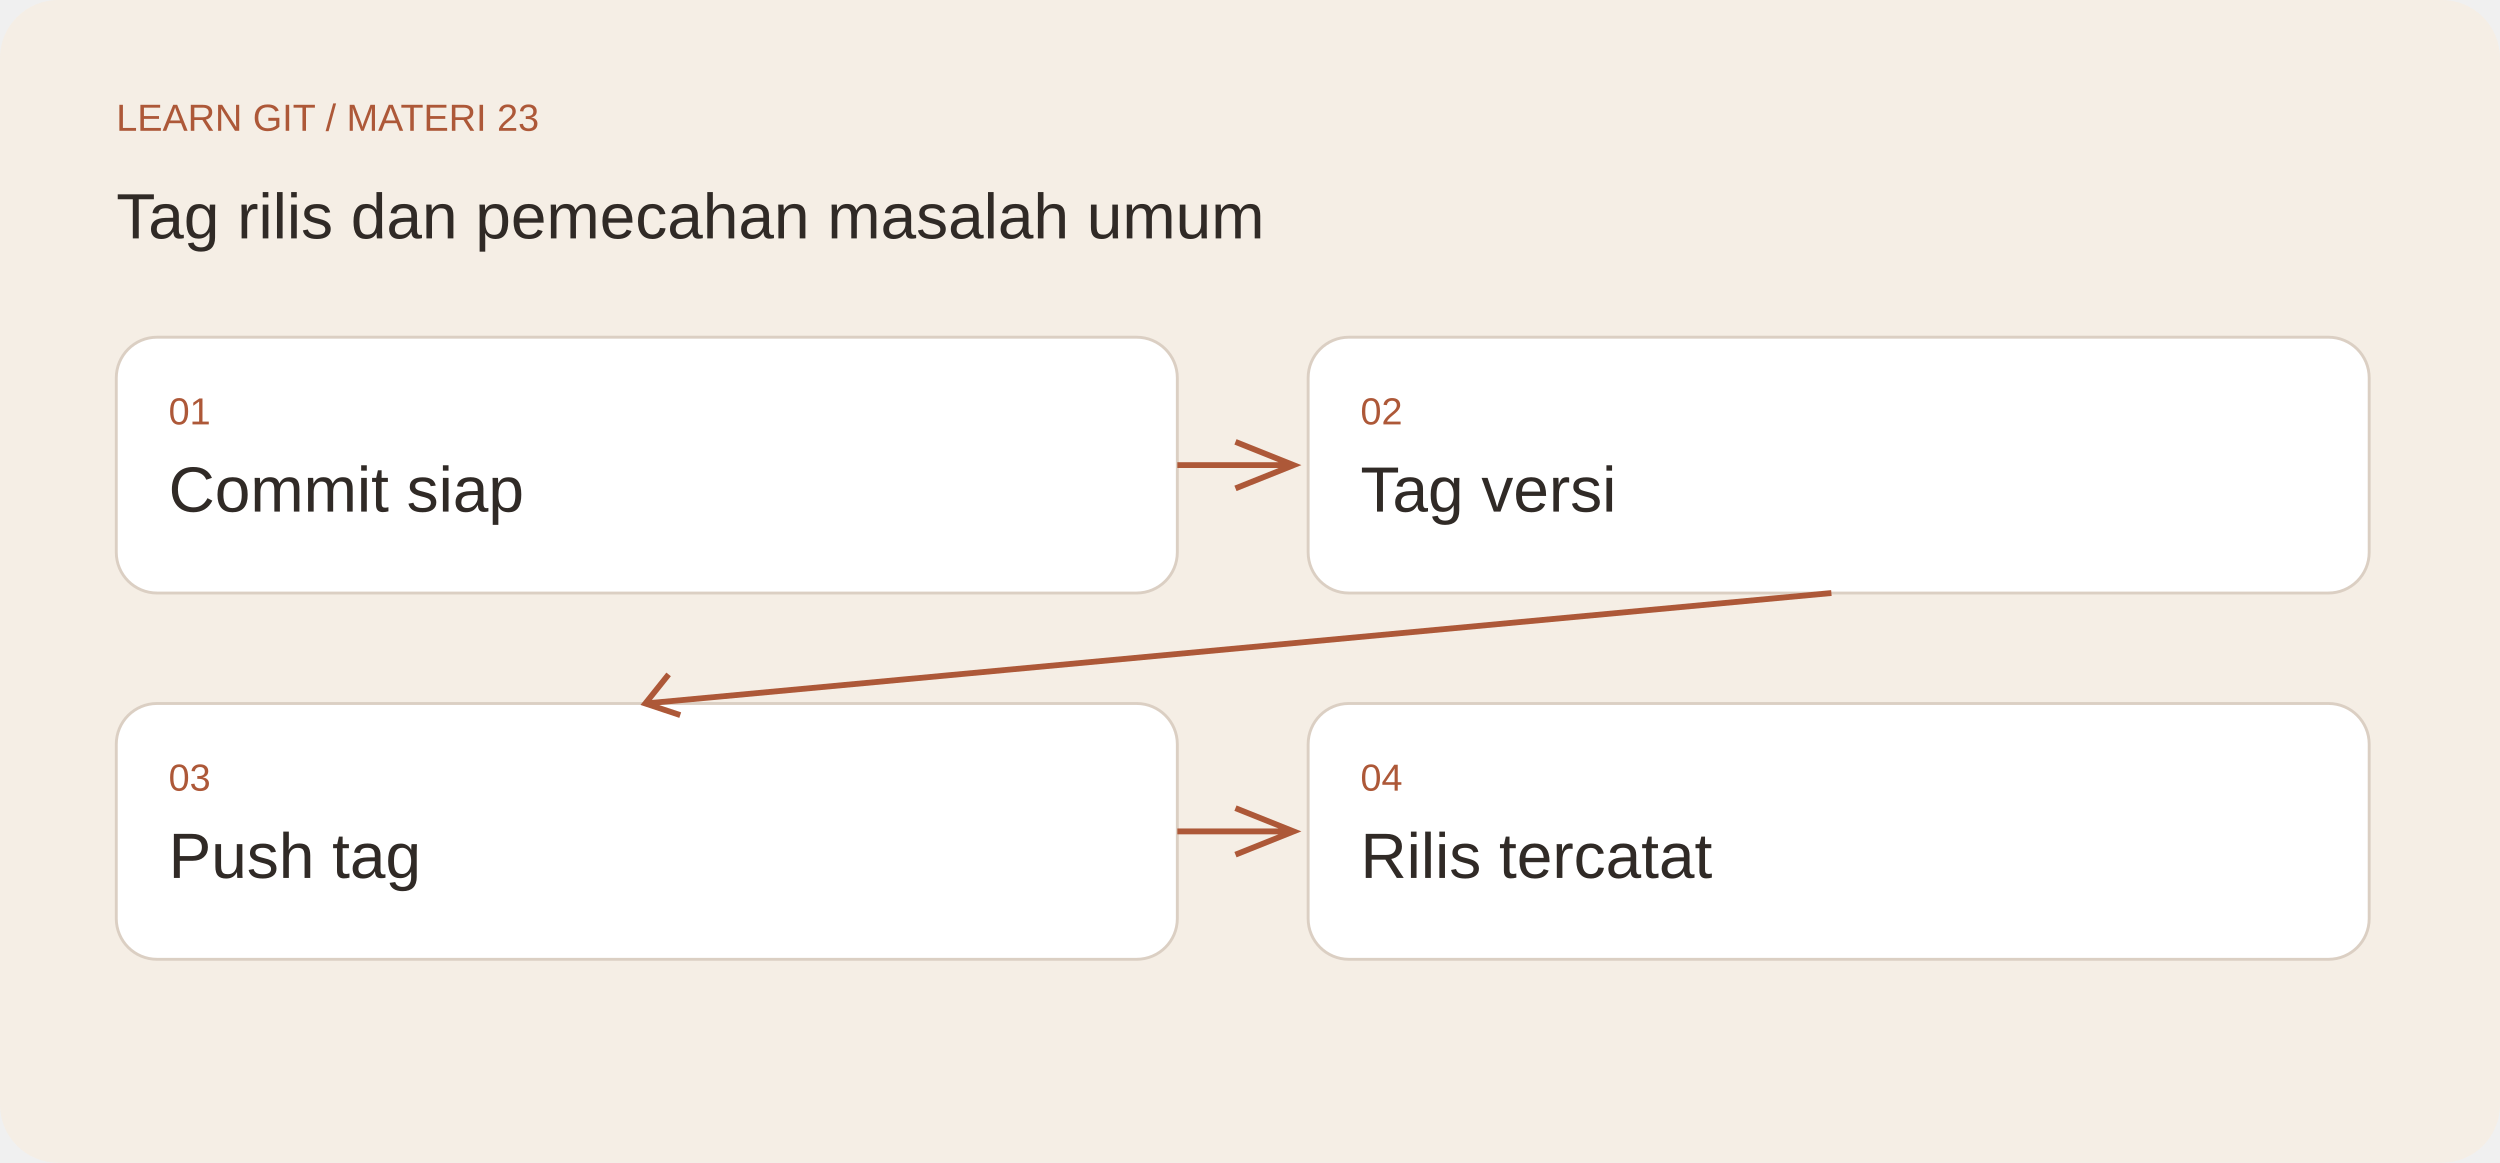
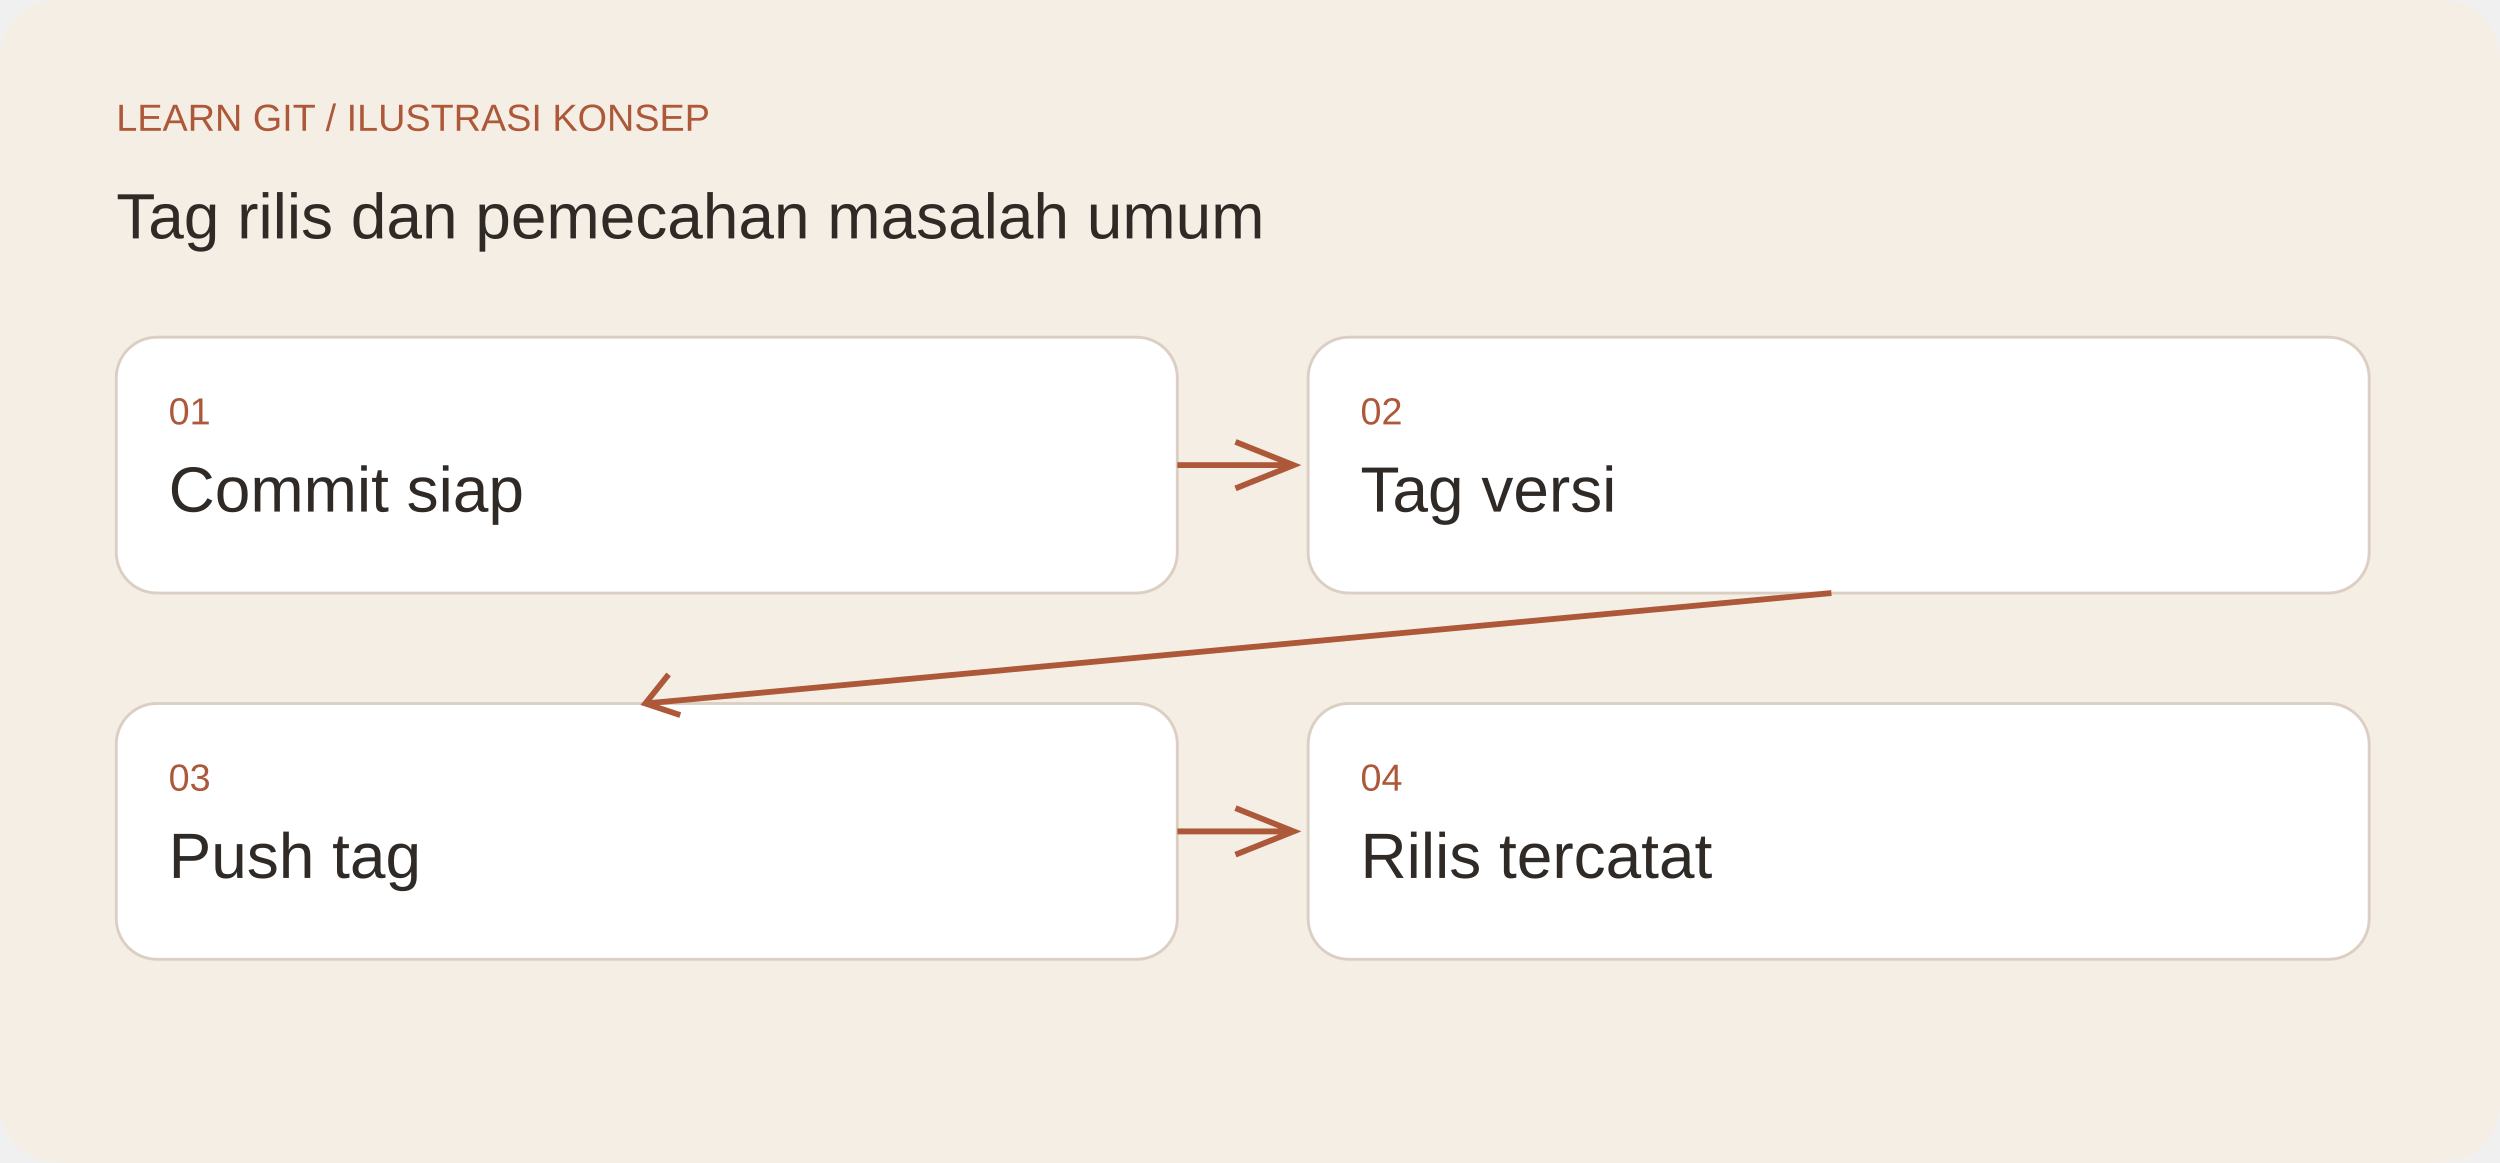
<svg xmlns="http://www.w3.org/2000/svg" width="860" height="400" viewBox="0 0 860 400">
  <rect width="860" height="400" rx="20" fill="#f5eee5" />
  <g font-family="Arial,sans-serif">
-     <text x="40" y="45" font-size="13" fill="#ad5838">LEARN GIT / MATERI 23</text>
+     <text x="40" y="45" font-size="13" fill="#ad5838">LEARN GIT / ILUSTRASI KONSEP</text>
    <text x="40" y="82" font-size="22" fill="#302a26">Tag rilis dan pemecahan masalah umum</text>
    <rect x="40" y="116" width="365" height="88" rx="14" fill="white" stroke="#dbcfc3" />
    <text x="58" y="146" font-size="13" fill="#ad5838">01</text>
    <text x="58" y="176" font-size="22" fill="#302a26">Commit siap</text>
    <rect x="450" y="116" width="365" height="88" rx="14" fill="white" stroke="#dbcfc3" />
    <text x="468" y="146" font-size="13" fill="#ad5838">02</text>
    <text x="468" y="176" font-size="22" fill="#302a26">Tag versi</text>
    <rect x="40" y="242" width="365" height="88" rx="14" fill="white" stroke="#dbcfc3" />
    <text x="58" y="272" font-size="13" fill="#ad5838">03</text>
    <text x="58" y="302" font-size="22" fill="#302a26">Push tag</text>
    <rect x="450" y="242" width="365" height="88" rx="14" fill="white" stroke="#dbcfc3" />
    <text x="468" y="272" font-size="13" fill="#ad5838">04</text>
    <text x="468" y="302" font-size="22" fill="#302a26">Rilis tercatat</text>
    <path d="M405 160h40m-20-8 20 8-20 8M630 204L222 242m8-10-8 10 12 4M405 286h40m-20-8 20 8-20 8" fill="none" stroke="#ad5838" stroke-width="2" />
  </g>
</svg>
